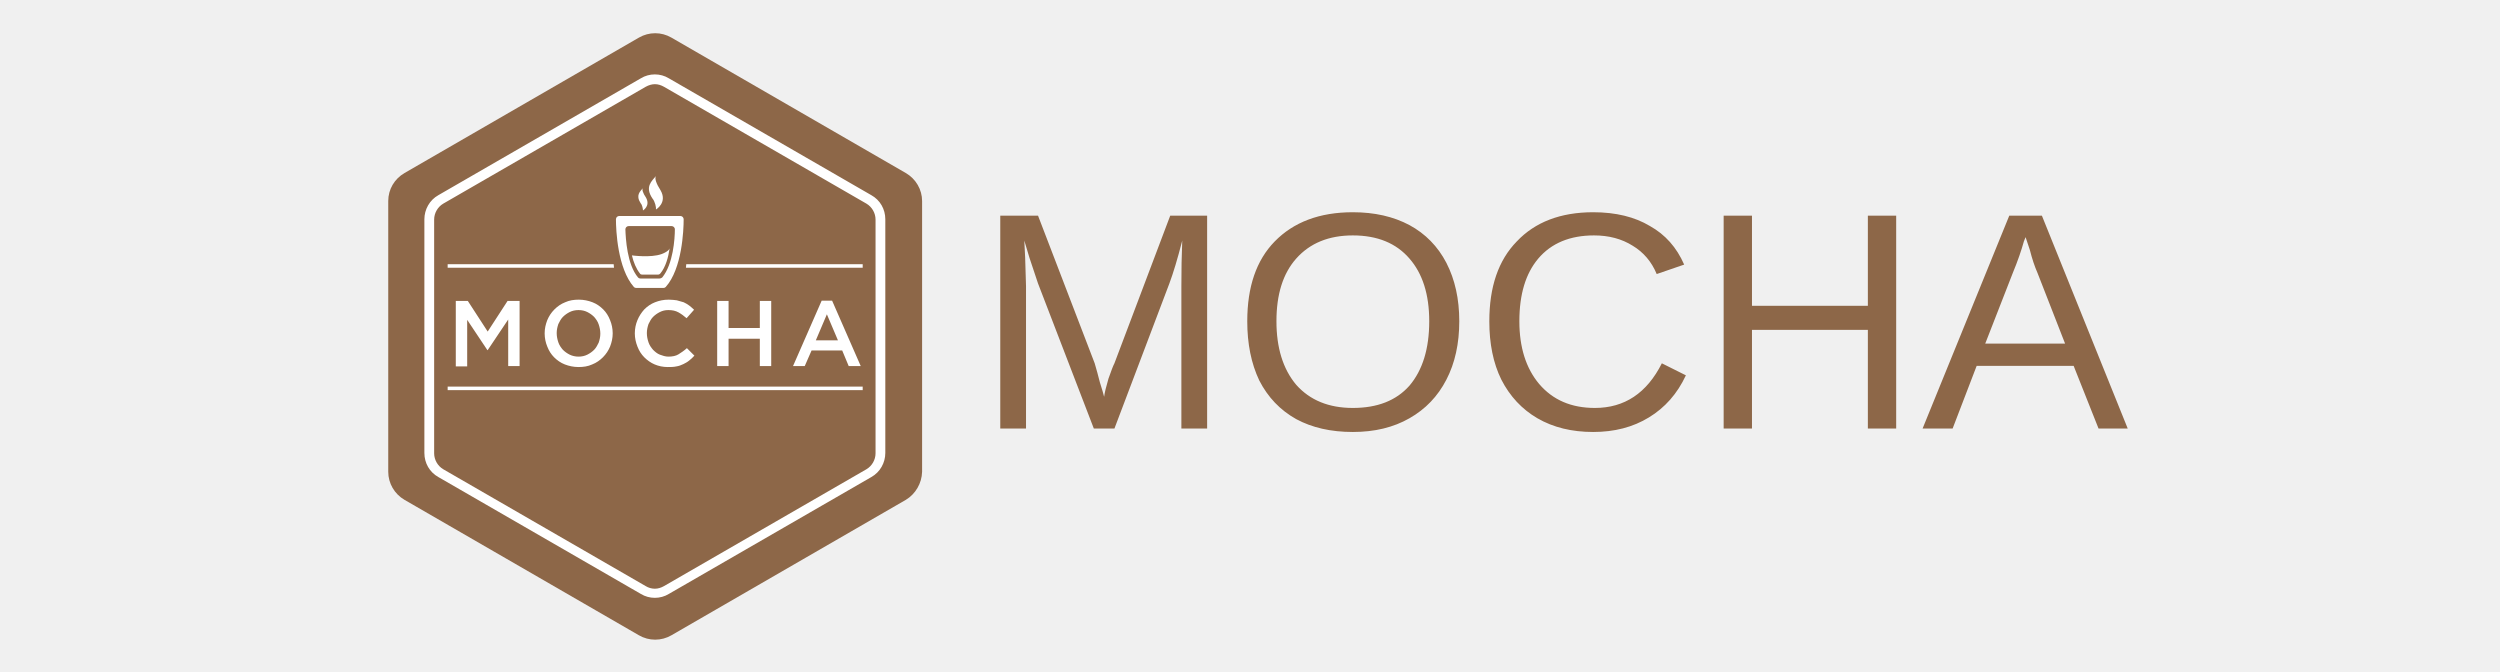
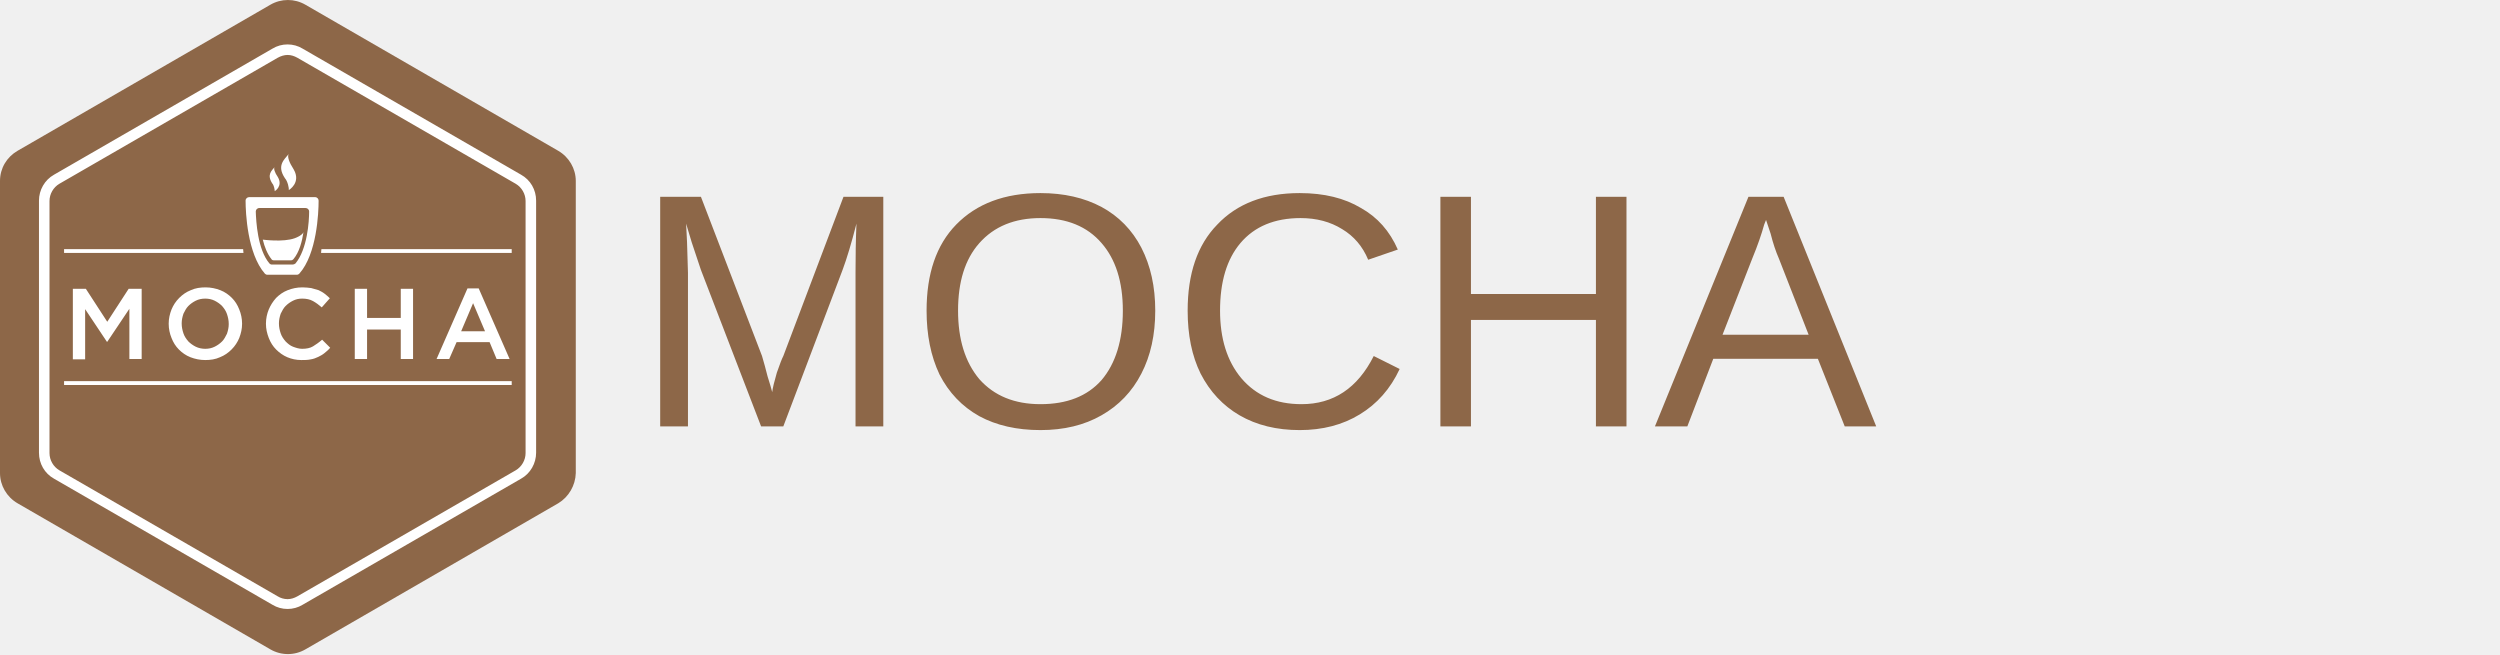
- <svg xmlns="http://www.w3.org/2000/svg" width="172" height="46.191" viewBox="0 0 45.508 12.221" version="1.1" id="svg1671">
+ <svg xmlns="http://www.w3.org/2000/svg" width="172" height="45" viewBox="0 0 45.508 11.906" version="1.1" id="svg1671">
  <defs id="defs1665" />
  <g id="layer1" transform="translate(-87.09898,-137.4453)">
-     <g id="g827" transform="translate(6.35)">
-       <g style="stroke:none;stroke-opacity:1" transform="matrix(0.03796011,0,0,0.03796011,87.81632,138.0499)" id="g2276">
+     <g id="g1" transform="matrix(1.078547,0,0,1.078547,-14.46379,-11.44797)">
+       <g style="stroke:none;stroke-opacity:1" transform="matrix(0.03796011,0,0,0.03796011,94.16632,138.0499)" id="g2276">
        <path style="fill:#8d6748;stroke:none;stroke-opacity:1" d="m 248.195,223.766 -112.39,64.937 c -4.839,2.809 -10.771,2.809 -15.61,0 l -112.39,-64.937 c -4.839,-2.81 -7.805,-7.961 -7.805,-13.424 V 80.468 c 0,-5.619 2.966,-10.614 7.805,-13.424 l 112.39,-64.937 c 4.839,-2.809 10.771,-2.809 15.61,0 l 112.39,64.937 c 4.839,2.81 7.805,7.961 7.805,13.424 v 129.874 c -0.156,5.463 -3.122,10.614 -7.805,13.424 z" id="path2272" />
        <path style="fill:#ffffff;stroke:none;stroke-opacity:1" d="m 127.844,19.747 c -2.341,0 -4.683,0.624 -6.712,1.873 l -97.093,56.039 c -4.215,2.342 -6.712,6.868 -6.712,11.551 v 112.078 c 0,4.839 2.497,9.21 6.712,11.552 l 97.093,56.039 c 2.029,1.249 4.371,1.873 6.712,1.873 2.341,0 4.683,-0.624 6.712,-1.873 l 97.093,-56.039 c 4.215,-2.342 6.712,-6.869 6.712,-11.551 V 89.21 c 0,-4.839 -2.497,-9.209 -6.712,-11.551 l -97.093,-56.039 c -2.029,-1.249 -4.371,-1.873 -6.712,-1.873 z m 0,4.683 v 0 c 1.561,0 2.966,0.468 4.371,1.249 l 97.092,56.039 c 2.654,1.561 4.371,4.527 4.371,7.649 v 112.078 c 0,3.122 -1.717,6.087 -4.371,7.648 l -97.092,56.039 c -1.405,0.781 -2.81,1.249 -4.371,1.249 -1.561,0 -3.122,-0.468 -4.371,-1.249 l -97.092,-56.039 c -2.654,-1.561 -4.371,-4.526 -4.371,-7.648 V 89.367 c 0,-3.122 1.717,-6.088 4.371,-7.649 l 97.092,-56.039 c 1.405,-0.781 2.966,-1.249 4.371,-1.249 z m -8.976,97.717 h 13.112 c 0.469,0 0.781,-0.157 1.093,-0.469 7.805,-8.741 8.586,-27.005 8.586,-32.468 0,-0.78 -0.625,-1.561 -1.561,-1.561 h -14.674 -14.673 c -0.78,0 -1.561,0.624 -1.561,1.561 0,5.307 0.781,23.571 8.586,32.468 0.312,0.312 0.624,0.469 1.092,0.469 z m -3.59,-29.659 h 10.302 10.303 c 0.78,0 1.561,0.624 1.561,1.561 0,4.371 -0.781,16.702 -6.088,23.102 -0.468,0.313 -0.78,0.469 -1.249,0.469 h -9.209 c -0.469,0 -0.781,-0.156 -1.093,-0.469 -5.308,-6.243 -5.932,-18.731 -6.088,-23.102 0,-0.78 0.624,-1.561 1.561,-1.561 z m 13.112,-7.961 c 0,0 5.62,-3.278 2.185,-9.21 -2.029,-3.122 -2.965,-5.775 -2.185,-6.868 -2.029,2.498 -5.463,5.151 -1.717,10.771 1.249,1.405 1.873,4.37 1.717,5.307 z m -6.244,0.468 c 0,0 3.746,-2.185 1.405,-6.244 -1.405,-2.029 -2.029,-3.902 -1.405,-4.527 -1.405,1.717 -3.59,3.434 -1.093,7.337 0.781,0.78 1.093,2.81 1.093,3.434 z m -0.468,30.751 h 7.805 c 0.312,0 0.624,-0.156 0.936,-0.468 2.654,-3.122 3.903,-7.961 4.527,-12.176 0,0 -0.156,1.405 -3.902,2.81 -5.151,1.873 -14.205,0.624 -14.205,0.624 0.78,3.278 2.029,6.4 3.902,8.742 0.156,0.312 0.625,0.468 0.937,0.468 z M 62.985,159.61 v -31.219 h -5.776 l -9.522,14.673 -9.522,-14.673 h -5.775 v 31.375 h 5.463 v -22.322 l 9.678,14.517 h 0.156 l 9.835,-14.673 v 22.322 z m 34.966,-30.595 c -2.03,-0.781 -4.215,-1.249 -6.556,-1.249 -2.342,0 -4.527,0.312 -6.557,1.249 -2.029,0.78 -3.746,2.029 -5.151,3.434 -1.561,1.561 -2.653,3.278 -3.434,5.151 -0.78,2.029 -1.249,4.058 -1.249,6.244 v 0.156 c 0,2.185 0.469,4.371 1.249,6.244 0.781,2.029 1.873,3.746 3.278,5.151 1.405,1.405 3.122,2.654 5.151,3.434 2.03,0.781 4.215,1.249 6.556,1.249 2.342,0 4.527,-0.312 6.557,-1.249 2.029,-0.78 3.746,-2.029 5.151,-3.434 1.561,-1.561 2.653,-3.278 3.434,-5.151 0.78,-2.029 1.249,-4.059 1.249,-6.244 v -0.156 c 0,-2.186 -0.469,-4.371 -1.249,-6.244 -0.781,-2.029 -1.873,-3.746 -3.278,-5.151 -1.405,-1.405 -3.122,-2.654 -5.151,-3.434 z m 3.746,15.141 c 0,1.405 -0.312,2.81 -0.781,4.215 -0.624,1.248 -1.248,2.497 -2.185,3.434 -0.936,0.936 -2.029,1.717 -3.278,2.341 -1.249,0.625 -2.654,0.937 -4.215,0.937 -1.404,0 -2.965,-0.312 -4.214,-0.937 -1.249,-0.624 -2.342,-1.405 -3.278,-2.341 -0.937,-1.093 -1.717,-2.186 -2.186,-3.59 -0.468,-1.405 -0.78,-2.81 -0.78,-4.371 v -0.156 c 0,-1.405 0.312,-2.81 0.78,-4.215 0.625,-1.249 1.249,-2.497 2.186,-3.434 0.936,-0.937 2.029,-1.717 3.278,-2.342 1.249,-0.624 2.653,-0.936 4.214,-0.936 1.561,0 2.966,0.312 4.215,0.936 1.249,0.625 2.342,1.405 3.278,2.342 0.937,1.093 1.717,2.185 2.185,3.59 0.469,1.405 0.781,2.81 0.781,4.371 z m 23.102,-4.683 c 0.624,-1.249 1.249,-2.498 2.185,-3.434 0.937,-0.937 2.03,-1.717 3.278,-2.342 1.249,-0.624 2.498,-0.936 4.059,-0.936 1.873,0 3.434,0.312 4.839,1.092 1.405,0.781 2.654,1.718 3.902,2.81 l 3.591,-4.058 c -0.781,-0.781 -1.561,-1.405 -2.342,-2.03 -0.78,-0.624 -1.717,-1.092 -2.653,-1.561 -1.093,-0.312 -2.03,-0.624 -3.279,-0.936 -1.248,-0.156 -2.497,-0.312 -3.902,-0.312 -2.498,0 -4.527,0.468 -6.556,1.248 -2.029,0.781 -3.746,2.03 -5.151,3.435 -1.405,1.561 -2.498,3.278 -3.278,5.151 -0.781,1.873 -1.249,4.058 -1.249,6.244 v 0.156 c 0,2.185 0.468,4.214 1.249,6.244 0.78,2.029 1.873,3.746 3.278,5.151 1.405,1.405 3.122,2.654 4.995,3.434 1.873,0.781 3.902,1.249 6.244,1.249 1.405,0 2.809,0 4.214,-0.312 1.093,-0.156 2.342,-0.625 3.278,-1.093 0.937,-0.468 1.874,-0.937 2.81,-1.717 0.937,-0.781 1.717,-1.405 2.498,-2.342 l -3.59,-3.59 c -1.405,1.249 -2.81,2.186 -4.059,2.966 -1.249,0.781 -2.966,1.093 -4.839,1.093 -1.405,0 -2.81,-0.469 -4.059,-0.937 -1.248,-0.468 -2.341,-1.405 -3.278,-2.341 -0.936,-1.093 -1.717,-2.186 -2.185,-3.591 -0.468,-1.404 -0.781,-2.809 -0.781,-4.37 v -0.156 c 0,-1.405 0.313,-2.81 0.781,-4.215 z m 32.937,-11.083 v 31.219 h 5.463 v -13.112 h 14.986 v 13.112 h 5.463 v -31.219 h -5.463 v 12.956 h -14.986 v -12.956 z m 59.942,23.727 3.122,7.493 h 5.775 l -13.736,-31.376 h -4.996 l -13.736,31.376 h 5.619 l 3.278,-7.493 z m -7.337,-17.327 5.307,12.488 h -10.614 z M 28.488,171.161 h 199.024 v -1.717 H 28.488 Z m 114.419,-60.41 c 0,0.624 -0.156,1.093 -0.156,1.717 h 84.761 v -1.717 z m -34.81,0 h -79.61 v 1.717 h 79.766 c 0,-0.624 -0.156,-1.093 -0.156,-1.717 z" id="path2274" />
      </g>
-       <text id="text2609" y="145.246" x="98.49" style="font-style:normal;font-weight:normal;font-size:10.583px;line-height:1.25;font-family:sans-serif;letter-spacing:0px;word-spacing:0px;fill:#8d6748;fill-opacity:1;stroke:none;stroke-width:0.265;stroke-opacity:1" xml:space="preserve">
-         <tspan style="font-style:normal;font-variant:normal;font-weight:normal;font-stretch:normal;font-size:5.644px;font-family:'Liberation Sans';-inkscape-font-specification:'Liberation Sans, Normal';font-variant-ligatures:normal;font-variant-caps:normal;font-variant-numeric:normal;font-feature-settings:normal;text-align:start;writing-mode:lr-tb;text-anchor:start;fill:#8d6748;fill-opacity:1;stroke:none;stroke-width:0.265;stroke-opacity:1" y="145.246" x="98.49" id="tspan2607">MOCHA</tspan>
+       <text id="text2609" y="145.246" x="104.84" style="font-style:normal;font-weight:normal;font-size:10.583px;line-height:1.25;font-family:sans-serif;letter-spacing:0px;word-spacing:0px;fill:#8d6748;fill-opacity:1;stroke:none;stroke-width:0.265;stroke-opacity:1" xml:space="preserve">
+         <tspan style="font-style:normal;font-variant:normal;font-weight:normal;font-stretch:normal;font-size:5.644px;font-family:'Liberation Sans';-inkscape-font-specification:'Liberation Sans, Normal';font-variant-ligatures:normal;font-variant-caps:normal;font-variant-numeric:normal;font-feature-settings:normal;text-align:start;writing-mode:lr-tb;text-anchor:start;fill:#8d6748;fill-opacity:1;stroke:none;stroke-width:0.265;stroke-opacity:1" y="145.246" x="104.84" id="tspan2607">MOCHA</tspan>
      </text>
-       <g style="fill:none;stroke:none;stroke-opacity:1" transform="matrix(0.1585851,0,0,0.2646784,72.66053,87.92989)" id="g1648-1">
-         <rect style="fill:none;fill-opacity:0;stroke:none;stroke-width:0.321;stroke-miterlimit:4;stroke-dasharray:none;stroke-opacity:1" id="rect1755-5-1-5" width="208.329" height="45.853" x="91.206" y="187.238" />
-       </g>
    </g>
  </g>
</svg>
